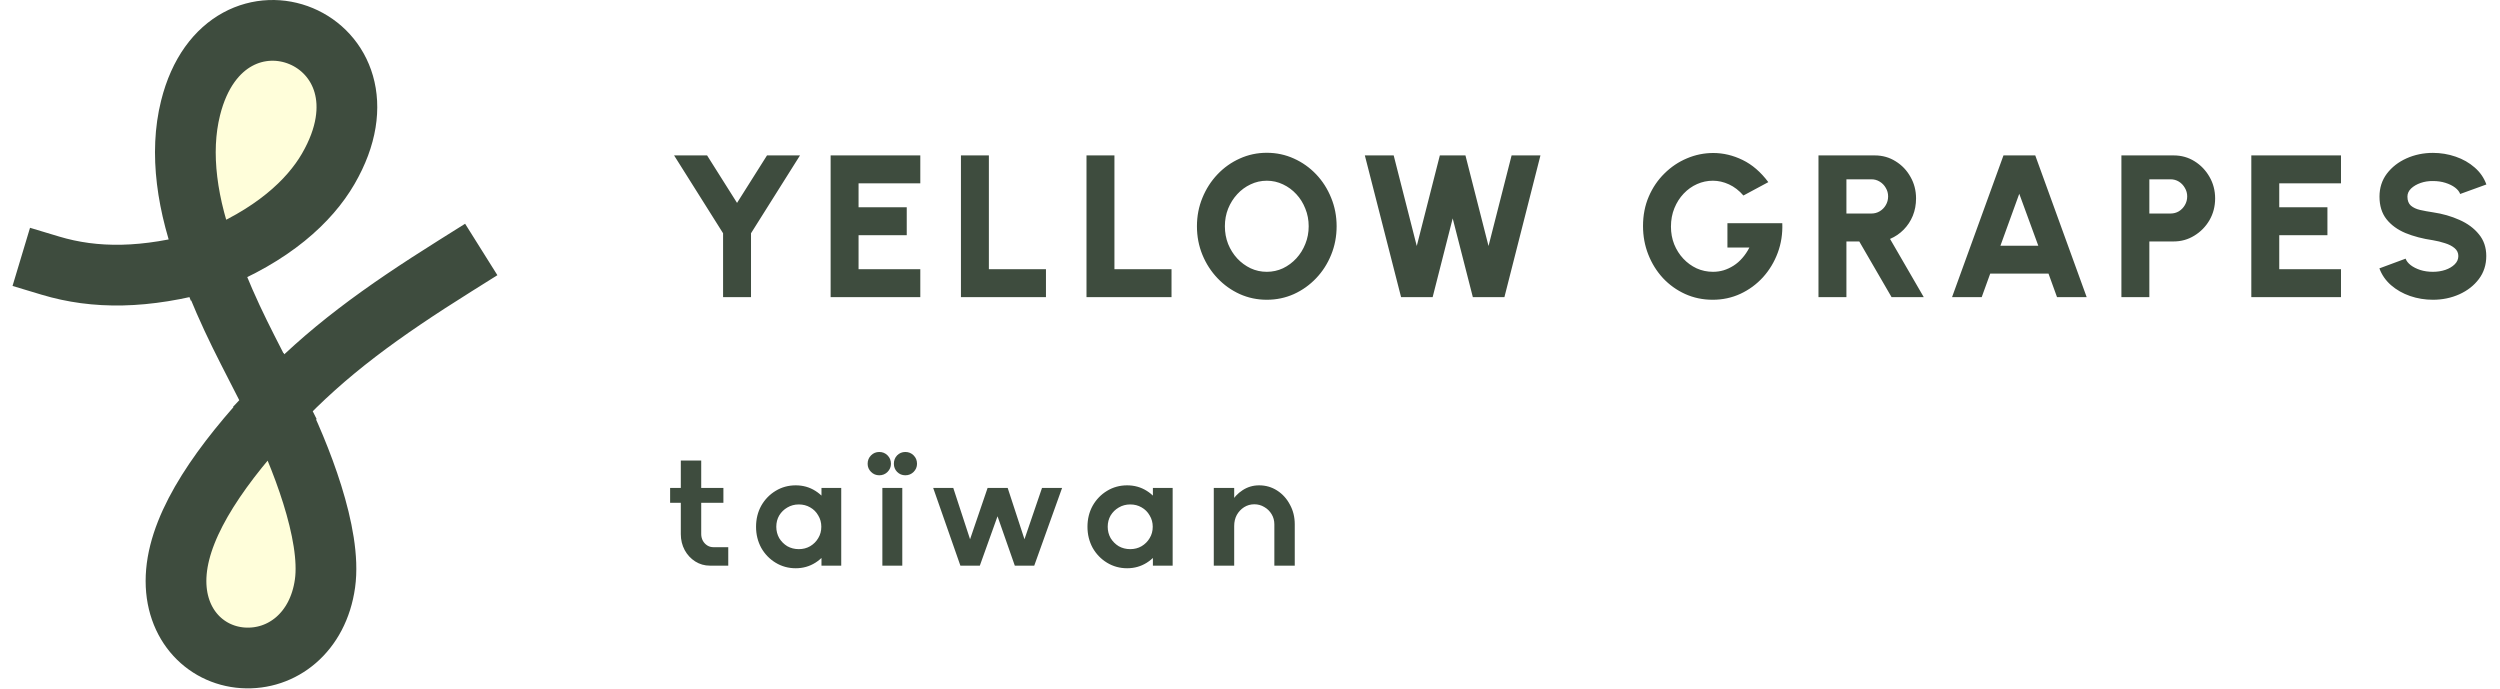
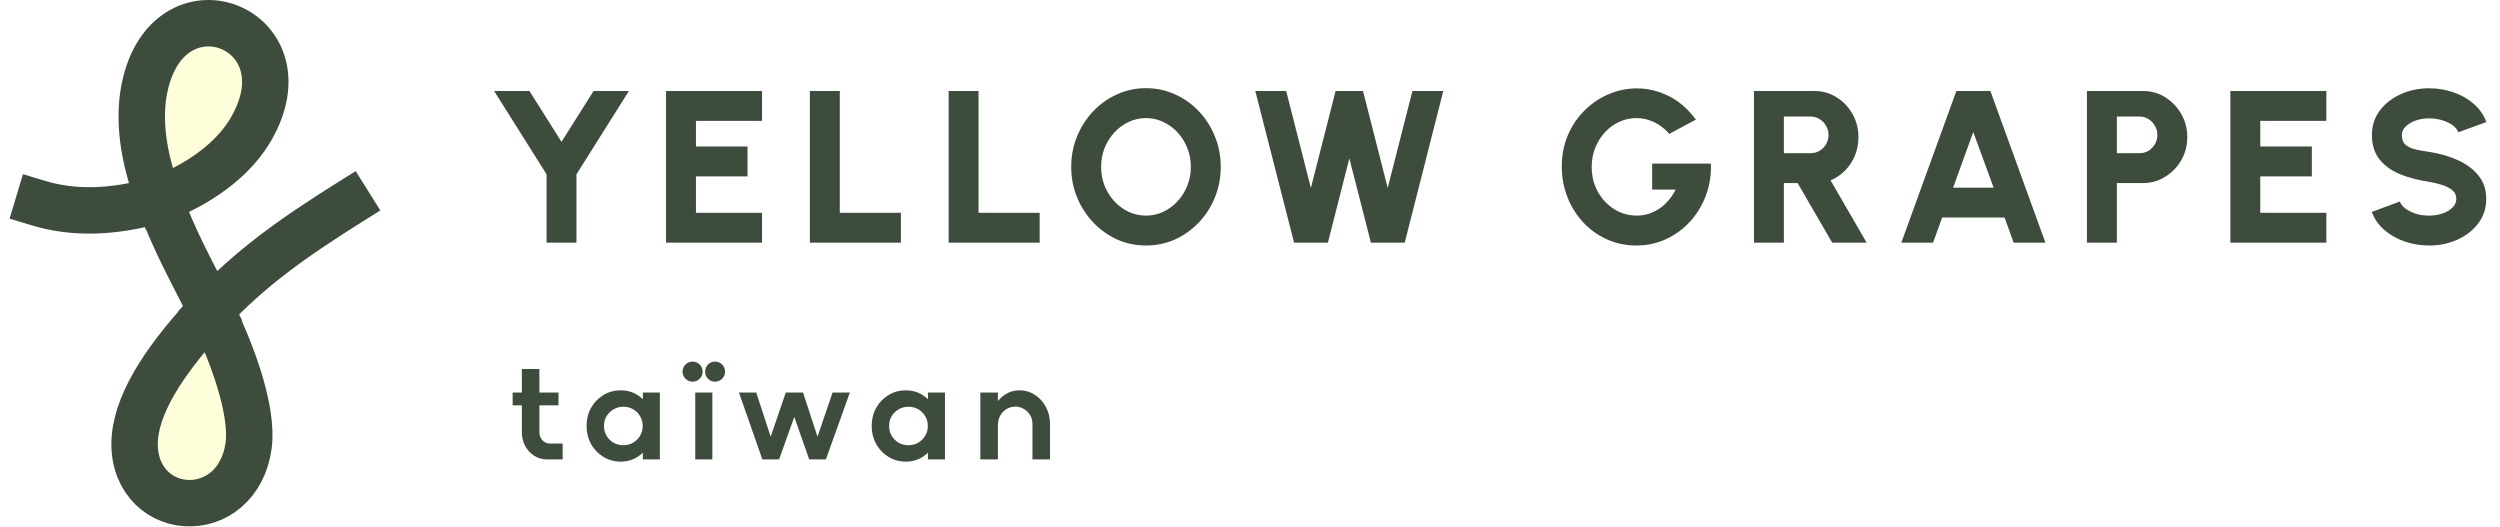
- <svg xmlns="http://www.w3.org/2000/svg" width="247" height="68" viewBox="0 0 247 68" fill="none">
+ <svg xmlns="http://www.w3.org/2000/svg" width="323" height="68" viewBox="0 0 323 68" fill="none">
  <path d="M17.429 56.497C17.868 51.483 21.925 45.746 27.263 40.065C24.291 34.108 22.91 31.899 20.565 25.806C18.44 20.283 17.725 15.097 18.826 10.676C22.313 -3.335 39.946 3.737 32.427 16.685C30.591 19.847 26.949 23.286 20.565 25.806C22.91 31.899 24.291 34.108 27.263 40.065C29.697 44.943 32.791 52.801 32.109 57.652C31.428 62.503 27.862 65.243 24.009 64.995C20.157 64.746 16.994 61.457 17.429 56.497Z" fill="#FFFEDA" />
  <path d="M27.263 40.065C21.925 45.746 17.868 51.483 17.429 56.497C16.994 61.457 20.157 64.746 24.009 64.995C27.862 65.243 31.428 62.503 32.109 57.652C32.791 52.801 29.697 44.943 27.263 40.065ZM27.263 40.065C32.274 34.731 37.642 30.862 45.006 26.242M27.263 40.065C24.291 34.108 22.91 31.899 20.565 25.806M20.565 25.806C18.44 20.283 17.725 15.097 18.826 10.676C22.313 -3.335 39.946 3.737 32.427 16.685C30.591 19.847 26.949 23.286 20.565 25.806ZM20.565 25.806C14.332 27.558 9.383 27.569 4.975 26.243" stroke="#3E4C3E" stroke-width="6" stroke-linecap="square" />
-   <path d="M75.78 15.355H79.04L74.2 23.046V29.355H71.44V23.046L66.6 15.355H69.86L72.82 20.046L75.78 15.355ZM82.066 29.355V15.355H90.926V18.116H84.826V20.476H89.586V23.235H84.826V26.596H90.926V29.355H82.066ZM94.941 29.355V15.355H97.701V26.596H103.341V29.355H94.941ZM107.346 29.355V15.355H110.106V26.596H115.746V29.355H107.346ZM125.158 29.616C124.211 29.616 123.321 29.429 122.488 29.055C121.654 28.675 120.921 28.152 120.288 27.485C119.654 26.819 119.158 26.049 118.798 25.175C118.438 24.296 118.258 23.355 118.258 22.355C118.258 21.355 118.438 20.419 118.798 19.546C119.158 18.666 119.654 17.892 120.288 17.226C120.921 16.559 121.654 16.039 122.488 15.665C123.321 15.286 124.211 15.095 125.158 15.095C126.111 15.095 127.004 15.286 127.838 15.665C128.671 16.039 129.404 16.559 130.038 17.226C130.671 17.892 131.164 18.666 131.518 19.546C131.878 20.419 132.058 21.355 132.058 22.355C132.058 23.355 131.878 24.296 131.518 25.175C131.164 26.049 130.671 26.819 130.038 27.485C129.404 28.152 128.671 28.675 127.838 29.055C127.004 29.429 126.111 29.616 125.158 29.616ZM125.158 26.855C125.724 26.855 126.258 26.739 126.758 26.506C127.258 26.265 127.698 25.939 128.078 25.526C128.458 25.112 128.754 24.636 128.968 24.096C129.188 23.555 129.298 22.976 129.298 22.355C129.298 21.735 129.188 21.155 128.968 20.616C128.754 20.069 128.458 19.592 128.078 19.186C127.698 18.772 127.258 18.449 126.758 18.215C126.258 17.976 125.724 17.855 125.158 17.855C124.591 17.855 124.058 17.976 123.558 18.215C123.058 18.449 122.618 18.772 122.238 19.186C121.858 19.599 121.558 20.076 121.338 20.616C121.124 21.155 121.018 21.735 121.018 22.355C121.018 22.976 121.124 23.559 121.338 24.105C121.558 24.645 121.858 25.122 122.238 25.535C122.618 25.942 123.058 26.265 123.558 26.506C124.058 26.739 124.591 26.855 125.158 26.855ZM138.426 29.355L134.846 15.355H137.696L139.976 24.305L142.256 15.355H144.786L147.066 24.305L149.346 15.355H152.196L148.636 29.355H145.516L143.526 21.576L141.546 29.355H138.426ZM169.21 29.616C168.236 29.616 167.33 29.425 166.49 29.046C165.656 28.666 164.926 28.142 164.3 27.476C163.68 26.802 163.196 26.026 162.85 25.145C162.503 24.265 162.33 23.329 162.33 22.335C162.33 21.269 162.52 20.296 162.9 19.416C163.28 18.535 163.796 17.776 164.45 17.136C165.103 16.489 165.843 15.992 166.67 15.646C167.503 15.292 168.37 15.116 169.27 15.116C170.256 15.116 171.223 15.345 172.17 15.806C173.116 16.265 173.963 16.995 174.71 17.995L172.25 19.316C171.823 18.822 171.346 18.456 170.82 18.215C170.3 17.976 169.77 17.855 169.23 17.855C168.69 17.855 168.17 17.965 167.67 18.186C167.176 18.405 166.736 18.719 166.35 19.125C165.963 19.532 165.656 20.012 165.43 20.566C165.203 21.119 165.09 21.729 165.09 22.395C165.09 23.015 165.196 23.596 165.41 24.136C165.63 24.675 165.93 25.149 166.31 25.555C166.69 25.962 167.13 26.282 167.63 26.515C168.136 26.742 168.676 26.855 169.25 26.855C169.603 26.855 169.95 26.805 170.29 26.706C170.636 26.599 170.966 26.445 171.28 26.245C171.593 26.046 171.88 25.796 172.14 25.495C172.406 25.195 172.64 24.849 172.84 24.456H170.67V22.055H176.09C176.13 23.089 175.98 24.062 175.64 24.976C175.3 25.889 174.813 26.695 174.18 27.395C173.546 28.089 172.806 28.632 171.96 29.026C171.113 29.419 170.196 29.616 169.21 29.616ZM179.666 29.355V15.355H185.226C185.986 15.355 186.673 15.549 187.286 15.935C187.906 16.316 188.396 16.829 188.756 17.476C189.123 18.116 189.306 18.826 189.306 19.605C189.306 20.219 189.2 20.789 188.986 21.316C188.773 21.835 188.473 22.292 188.086 22.686C187.7 23.079 187.25 23.386 186.736 23.605L190.066 29.355H186.886L183.696 23.855H182.426V29.355H179.666ZM182.426 21.096H184.896C185.196 21.096 185.47 21.022 185.716 20.875C185.97 20.722 186.17 20.519 186.316 20.265C186.47 20.006 186.546 19.719 186.546 19.405C186.546 19.099 186.47 18.819 186.316 18.566C186.17 18.305 185.97 18.099 185.716 17.945C185.47 17.792 185.196 17.715 184.896 17.715H182.426V21.096ZM197.943 15.355H201.083L206.163 29.355H203.233L202.393 27.035H196.633L195.793 29.355H192.863L197.943 15.355ZM197.643 24.276H201.383L199.503 19.145L197.643 24.276ZM209.595 29.355V15.355H214.755C215.521 15.355 216.211 15.549 216.825 15.935C217.445 16.322 217.938 16.839 218.305 17.485C218.671 18.125 218.855 18.832 218.855 19.605C218.855 20.392 218.668 21.109 218.295 21.756C217.921 22.395 217.421 22.905 216.795 23.285C216.175 23.666 215.495 23.855 214.755 23.855H212.355V29.355H209.595ZM212.355 21.096H214.445C214.751 21.096 215.028 21.022 215.275 20.875C215.521 20.722 215.718 20.519 215.865 20.265C216.018 20.006 216.095 19.719 216.095 19.405C216.095 19.099 216.018 18.819 215.865 18.566C215.718 18.305 215.521 18.099 215.275 17.945C215.028 17.792 214.751 17.715 214.445 17.715H212.355V21.096ZM222.43 29.355V15.355H231.29V18.116H225.19V20.476H229.95V23.235H225.19V26.596H231.29V29.355H222.43ZM240.374 29.616C239.588 29.616 238.834 29.492 238.114 29.245C237.401 28.999 236.774 28.642 236.234 28.175C235.701 27.709 235.318 27.155 235.084 26.515L237.674 25.555C237.754 25.782 237.921 25.995 238.174 26.195C238.428 26.389 238.744 26.549 239.124 26.675C239.504 26.796 239.921 26.855 240.374 26.855C240.808 26.855 241.214 26.792 241.594 26.666C241.981 26.532 242.291 26.349 242.524 26.116C242.764 25.882 242.884 25.609 242.884 25.296C242.884 24.982 242.761 24.722 242.514 24.515C242.268 24.309 241.951 24.145 241.564 24.026C241.178 23.899 240.781 23.802 240.374 23.735C239.368 23.589 238.464 23.352 237.664 23.026C236.871 22.692 236.244 22.235 235.784 21.655C235.324 21.069 235.094 20.326 235.094 19.425C235.094 18.559 235.338 17.802 235.824 17.155C236.318 16.509 236.964 16.006 237.764 15.646C238.571 15.286 239.441 15.105 240.374 15.105C241.148 15.105 241.894 15.229 242.614 15.476C243.334 15.722 243.961 16.079 244.494 16.546C245.034 17.012 245.421 17.572 245.654 18.226L243.064 19.166C242.984 18.939 242.818 18.729 242.564 18.535C242.311 18.342 241.994 18.186 241.614 18.066C241.234 17.945 240.821 17.886 240.374 17.886C239.948 17.879 239.541 17.942 239.154 18.076C238.774 18.209 238.461 18.392 238.214 18.625C237.974 18.859 237.854 19.125 237.854 19.425C237.854 19.819 237.968 20.116 238.194 20.316C238.428 20.515 238.734 20.659 239.114 20.745C239.494 20.832 239.914 20.909 240.374 20.976C241.321 21.116 242.194 21.366 242.994 21.726C243.794 22.079 244.434 22.552 244.914 23.145C245.401 23.732 245.644 24.449 245.644 25.296C245.644 26.162 245.401 26.919 244.914 27.566C244.428 28.212 243.784 28.715 242.984 29.076C242.184 29.436 241.314 29.616 240.374 29.616Z" fill="#3E4C3E" />
-   <path d="M70.144 55.887C69.611 55.887 69.125 55.748 68.688 55.471C68.251 55.193 67.904 54.82 67.648 54.351C67.392 53.871 67.264 53.343 67.264 52.767V45.503H69.28V52.767C69.28 53.001 69.333 53.22 69.44 53.423C69.547 53.615 69.691 53.769 69.872 53.887C70.053 54.004 70.261 54.063 70.496 54.063H71.952V55.887H70.544H70.144ZM66.208 49.679V48.207H71.472V49.679H66.208ZM81.162 55.887V48.207H83.114V55.887H81.162ZM78.618 56.143C77.892 56.143 77.231 55.961 76.634 55.599C76.036 55.236 75.562 54.745 75.21 54.127C74.868 53.497 74.698 52.804 74.698 52.047C74.698 51.279 74.868 50.585 75.21 49.967C75.562 49.348 76.036 48.857 76.634 48.495C77.231 48.132 77.892 47.951 78.618 47.951C79.332 47.951 79.978 48.132 80.554 48.495C81.13 48.857 81.588 49.348 81.93 49.967C82.271 50.585 82.442 51.279 82.442 52.047C82.442 52.804 82.271 53.497 81.93 54.127C81.588 54.745 81.13 55.236 80.554 55.599C79.978 55.961 79.332 56.143 78.618 56.143ZM78.922 54.255C79.338 54.255 79.711 54.159 80.042 53.967C80.383 53.764 80.65 53.497 80.842 53.167C81.044 52.836 81.146 52.463 81.146 52.047C81.146 51.631 81.044 51.257 80.842 50.927C80.65 50.585 80.383 50.319 80.042 50.127C79.711 49.935 79.338 49.839 78.922 49.839C78.506 49.839 78.127 49.94 77.786 50.143C77.455 50.335 77.188 50.596 76.986 50.927C76.794 51.257 76.698 51.631 76.698 52.047C76.698 52.452 76.794 52.825 76.986 53.167C77.188 53.497 77.455 53.764 77.786 53.967C78.127 54.159 78.506 54.255 78.922 54.255ZM87.178 55.887V48.207H89.146V55.887H87.178ZM89.45 46.959C89.13 46.959 88.858 46.847 88.634 46.623C88.42 46.399 88.314 46.132 88.314 45.823C88.314 45.492 88.42 45.215 88.634 44.991C88.858 44.767 89.13 44.655 89.45 44.655C89.77 44.655 90.042 44.767 90.266 44.991C90.49 45.215 90.602 45.492 90.602 45.823C90.602 46.132 90.49 46.399 90.266 46.623C90.042 46.847 89.77 46.959 89.45 46.959ZM86.874 46.959C86.554 46.959 86.282 46.847 86.058 46.623C85.834 46.399 85.722 46.132 85.722 45.823C85.722 45.492 85.834 45.215 86.058 44.991C86.282 44.767 86.554 44.655 86.874 44.655C87.194 44.655 87.466 44.767 87.69 44.991C87.914 45.215 88.026 45.492 88.026 45.823C88.026 46.132 87.914 46.399 87.69 46.623C87.466 46.847 87.194 46.959 86.874 46.959ZM100.327 55.887L102.951 48.207H104.935L102.183 55.887H100.327ZM94.887 55.887L92.199 48.207H94.183L96.695 55.887H94.887ZM94.951 55.887L97.575 48.207H99.559L96.807 55.887H94.951ZM100.263 55.887L97.575 48.207H99.559L102.071 55.887H100.263ZM113.906 55.887V48.207H115.858V55.887H113.906ZM111.362 56.143C110.637 56.143 109.975 55.961 109.378 55.599C108.781 55.236 108.306 54.745 107.954 54.127C107.613 53.497 107.442 52.804 107.442 52.047C107.442 51.279 107.613 50.585 107.954 49.967C108.306 49.348 108.781 48.857 109.378 48.495C109.975 48.132 110.637 47.951 111.362 47.951C112.077 47.951 112.722 48.132 113.298 48.495C113.874 48.857 114.333 49.348 114.674 49.967C115.015 50.585 115.186 51.279 115.186 52.047C115.186 52.804 115.015 53.497 114.674 54.127C114.333 54.745 113.874 55.236 113.298 55.599C112.722 55.961 112.077 56.143 111.362 56.143ZM111.666 54.255C112.082 54.255 112.455 54.159 112.786 53.967C113.127 53.764 113.394 53.497 113.586 53.167C113.789 52.836 113.89 52.463 113.89 52.047C113.89 51.631 113.789 51.257 113.586 50.927C113.394 50.585 113.127 50.319 112.786 50.127C112.455 49.935 112.082 49.839 111.666 49.839C111.25 49.839 110.871 49.94 110.53 50.143C110.199 50.335 109.933 50.596 109.73 50.927C109.538 51.257 109.442 51.631 109.442 52.047C109.442 52.452 109.538 52.825 109.73 53.167C109.933 53.497 110.199 53.764 110.53 53.967C110.871 54.159 111.25 54.255 111.666 54.255ZM119.922 55.887V48.207H121.938V50.047L121.602 49.679C121.901 49.156 122.29 48.74 122.77 48.431C123.261 48.111 123.805 47.951 124.402 47.951C125.053 47.951 125.645 48.121 126.178 48.463C126.711 48.804 127.133 49.268 127.442 49.855C127.762 50.431 127.922 51.081 127.922 51.807V55.887H125.906V51.807C125.906 51.433 125.815 51.097 125.634 50.799C125.453 50.5 125.213 50.265 124.914 50.095C124.615 49.913 124.285 49.823 123.922 49.823C123.559 49.823 123.223 49.919 122.914 50.111C122.615 50.303 122.375 50.559 122.194 50.879C122.023 51.199 121.938 51.561 121.938 51.967V55.887H119.922Z" fill="#3E4C3E" />
+   <path d="M76.692 11.755H81.256L74.48 22.521V31.355H70.616V22.521L63.84 11.755H68.404L72.548 18.322L76.692 11.755ZM86.053 31.355V11.755H98.457V15.62H89.917V18.924H96.581V22.788H89.917V27.491H98.457V31.355H86.053ZM104.637 31.355V11.755H108.501V27.491H116.397V31.355H104.637ZM122.565 31.355V11.755H126.429V27.491H134.325V31.355H122.565ZM148.061 31.72C146.736 31.72 145.49 31.458 144.323 30.936C143.156 30.404 142.13 29.671 141.243 28.738C140.356 27.804 139.661 26.726 139.157 25.503C138.653 24.271 138.401 22.956 138.401 21.555C138.401 20.155 138.653 18.844 139.157 17.622C139.661 16.39 140.356 15.307 141.243 14.373C142.13 13.44 143.156 12.712 144.323 12.19C145.49 11.658 146.736 11.392 148.061 11.392C149.396 11.392 150.646 11.658 151.813 12.19C152.98 12.712 154.006 13.44 154.893 14.373C155.78 15.307 156.47 16.39 156.965 17.622C157.469 18.844 157.721 20.155 157.721 21.555C157.721 22.956 157.469 24.271 156.965 25.503C156.47 26.726 155.78 27.804 154.893 28.738C154.006 29.671 152.98 30.404 151.813 30.936C150.646 31.458 149.396 31.72 148.061 31.72ZM148.061 27.855C148.854 27.855 149.601 27.692 150.301 27.366C151.001 27.029 151.617 26.572 152.149 25.994C152.681 25.415 153.096 24.747 153.395 23.991C153.703 23.235 153.857 22.424 153.857 21.555C153.857 20.688 153.703 19.875 153.395 19.119C153.096 18.354 152.681 17.687 152.149 17.117C151.617 16.539 151.001 16.086 150.301 15.759C149.601 15.424 148.854 15.255 148.061 15.255C147.268 15.255 146.521 15.424 145.821 15.759C145.121 16.086 144.505 16.539 143.973 17.117C143.441 17.696 143.021 18.363 142.713 19.119C142.414 19.875 142.265 20.688 142.265 21.555C142.265 22.424 142.414 23.24 142.713 24.006C143.021 24.762 143.441 25.429 143.973 26.008C144.505 26.577 145.121 27.029 145.821 27.366C146.521 27.692 147.268 27.855 148.061 27.855ZM167.196 31.355L162.184 11.755H166.174L169.366 24.285L172.558 11.755H176.1L179.292 24.285L182.484 11.755H186.474L181.49 31.355H177.122L174.336 20.463L171.564 31.355H167.196ZM211.414 31.72C210.051 31.72 208.782 31.453 207.606 30.922C206.439 30.39 205.417 29.657 204.54 28.724C203.672 27.781 202.995 26.694 202.51 25.462C202.024 24.23 201.782 22.918 201.782 21.527C201.782 20.034 202.048 18.672 202.58 17.439C203.112 16.207 203.835 15.143 204.75 14.248C205.664 13.342 206.7 12.647 207.858 12.162C209.024 11.667 210.238 11.419 211.498 11.419C212.879 11.419 214.232 11.742 215.558 12.386C216.883 13.03 218.068 14.052 219.114 15.451L215.67 17.299C215.072 16.609 214.405 16.096 213.668 15.759C212.94 15.424 212.198 15.255 211.442 15.255C210.686 15.255 209.958 15.409 209.258 15.717C208.567 16.026 207.951 16.464 207.41 17.034C206.868 17.603 206.439 18.275 206.122 19.049C205.804 19.824 205.646 20.678 205.646 21.611C205.646 22.48 205.795 23.291 206.094 24.047C206.402 24.803 206.822 25.466 207.354 26.035C207.886 26.605 208.502 27.053 209.202 27.38C209.911 27.697 210.667 27.855 211.47 27.855C211.964 27.855 212.45 27.785 212.926 27.645C213.411 27.496 213.873 27.282 214.312 27.002C214.75 26.721 215.152 26.372 215.516 25.951C215.889 25.532 216.216 25.046 216.496 24.495H213.458V21.136H221.046C221.102 22.582 220.892 23.945 220.416 25.224C219.94 26.502 219.258 27.631 218.372 28.611C217.485 29.582 216.449 30.343 215.264 30.893C214.078 31.444 212.795 31.72 211.414 31.72ZM226.613 31.355V11.755H234.397C235.461 11.755 236.422 12.026 237.281 12.568C238.149 13.1 238.835 13.818 239.339 14.723C239.852 15.62 240.109 16.613 240.109 17.706C240.109 18.564 239.96 19.362 239.661 20.099C239.362 20.828 238.942 21.467 238.401 22.017C237.86 22.568 237.23 22.997 236.511 23.305L241.173 31.355H236.721L232.255 23.655H230.477V31.355H226.613ZM230.477 19.791H233.935C234.355 19.791 234.738 19.689 235.083 19.483C235.438 19.269 235.718 18.984 235.923 18.63C236.138 18.265 236.245 17.864 236.245 17.425C236.245 16.996 236.138 16.604 235.923 16.25C235.718 15.886 235.438 15.596 235.083 15.382C234.738 15.167 234.355 15.059 233.935 15.059H230.477V19.791ZM252.761 11.755H257.157L264.269 31.355H260.167L258.991 28.108H250.927L249.751 31.355H245.649L252.761 11.755ZM252.341 24.244H257.577L254.945 17.061L252.341 24.244ZM269.632 31.355V11.755H276.856C277.93 11.755 278.896 12.026 279.754 12.568C280.622 13.109 281.313 13.832 281.826 14.738C282.34 15.633 282.596 16.623 282.596 17.706C282.596 18.807 282.335 19.81 281.812 20.715C281.29 21.611 280.59 22.326 279.712 22.858C278.844 23.39 277.892 23.655 276.856 23.655H273.496V31.355H269.632ZM273.496 19.791H276.422C276.852 19.791 277.239 19.689 277.584 19.483C277.93 19.269 278.205 18.984 278.41 18.63C278.625 18.265 278.732 17.864 278.732 17.425C278.732 16.996 278.625 16.604 278.41 16.25C278.205 15.886 277.93 15.596 277.584 15.382C277.239 15.167 276.852 15.059 276.422 15.059H273.496V19.791ZM288.162 31.355V11.755H300.566V15.62H292.026V18.924H298.69V22.788H292.026V27.491H300.566V31.355H288.162ZM313.844 31.72C312.743 31.72 311.688 31.547 310.68 31.201C309.681 30.856 308.804 30.357 308.048 29.703C307.301 29.05 306.765 28.276 306.438 27.38L310.064 26.035C310.176 26.353 310.409 26.651 310.764 26.931C311.119 27.202 311.562 27.426 312.094 27.604C312.626 27.771 313.209 27.855 313.844 27.855C314.451 27.855 315.02 27.767 315.552 27.59C316.093 27.403 316.527 27.146 316.854 26.82C317.19 26.493 317.358 26.11 317.358 25.672C317.358 25.233 317.185 24.869 316.84 24.579C316.495 24.29 316.051 24.061 315.51 23.893C314.969 23.716 314.413 23.581 313.844 23.488C312.435 23.282 311.17 22.951 310.05 22.494C308.939 22.027 308.062 21.387 307.418 20.576C306.774 19.754 306.452 18.713 306.452 17.453C306.452 16.24 306.793 15.181 307.474 14.275C308.165 13.37 309.07 12.665 310.19 12.162C311.319 11.658 312.537 11.405 313.844 11.405C314.927 11.405 315.972 11.578 316.98 11.924C317.988 12.269 318.865 12.768 319.612 13.421C320.368 14.075 320.909 14.859 321.236 15.774L317.61 17.09C317.498 16.772 317.265 16.478 316.91 16.207C316.555 15.937 316.112 15.717 315.58 15.55C315.048 15.382 314.469 15.297 313.844 15.297C313.247 15.288 312.677 15.377 312.136 15.563C311.604 15.75 311.165 16.007 310.82 16.334C310.484 16.66 310.316 17.034 310.316 17.453C310.316 18.004 310.475 18.419 310.792 18.7C311.119 18.98 311.548 19.18 312.08 19.302C312.612 19.423 313.2 19.53 313.844 19.623C315.169 19.82 316.392 20.169 317.512 20.674C318.632 21.168 319.528 21.831 320.2 22.662C320.881 23.483 321.222 24.486 321.222 25.672C321.222 26.885 320.881 27.944 320.2 28.849C319.519 29.755 318.618 30.459 317.498 30.963C316.378 31.468 315.16 31.72 313.844 31.72Z" fill="#3E4C3E" />
+   <path d="M70.662 59.355C70.062 59.355 69.516 59.2 69.024 58.888C68.532 58.575 68.142 58.156 67.854 57.627C67.566 57.087 67.422 56.493 67.422 55.846V47.673H69.69V55.846C69.69 56.109 69.75 56.355 69.87 56.584C69.99 56.8 70.152 56.974 70.356 57.105C70.56 57.237 70.794 57.303 71.058 57.303H72.696V59.355H71.112H70.662ZM66.234 52.371V50.715H72.156V52.371H66.234ZM83.057 59.355V50.715H85.253V59.355H83.057ZM80.195 59.644C79.379 59.644 78.635 59.44 77.963 59.032C77.291 58.623 76.757 58.072 76.361 57.376C75.977 56.667 75.785 55.888 75.785 55.035C75.785 54.172 75.977 53.392 76.361 52.696C76.757 51.999 77.291 51.447 77.963 51.039C78.635 50.632 79.379 50.428 80.195 50.428C80.999 50.428 81.725 50.632 82.373 51.039C83.021 51.447 83.537 51.999 83.921 52.696C84.305 53.392 84.497 54.172 84.497 55.035C84.497 55.888 84.305 56.667 83.921 57.376C83.537 58.072 83.021 58.623 82.373 59.032C81.725 59.44 80.999 59.644 80.195 59.644ZM80.537 57.52C81.005 57.52 81.425 57.411 81.797 57.196C82.181 56.968 82.481 56.667 82.697 56.295C82.925 55.923 83.039 55.504 83.039 55.035C83.039 54.568 82.925 54.148 82.697 53.776C82.481 53.392 82.181 53.092 81.797 52.876C81.425 52.66 81.005 52.551 80.537 52.551C80.069 52.551 79.643 52.666 79.259 52.894C78.887 53.109 78.587 53.404 78.359 53.776C78.143 54.148 78.035 54.568 78.035 55.035C78.035 55.492 78.143 55.911 78.359 56.295C78.587 56.667 78.887 56.968 79.259 57.196C79.643 57.411 80.069 57.52 80.537 57.52ZM89.825 59.355V50.715H92.039V59.355H89.825ZM92.381 49.312C92.021 49.312 91.715 49.185 91.463 48.934C91.223 48.681 91.103 48.382 91.103 48.033C91.103 47.661 91.223 47.349 91.463 47.097C91.715 46.846 92.021 46.719 92.381 46.719C92.741 46.719 93.047 46.846 93.299 47.097C93.551 47.349 93.677 47.661 93.677 48.033C93.677 48.382 93.551 48.681 93.299 48.934C93.047 49.185 92.741 49.312 92.381 49.312ZM89.483 49.312C89.123 49.312 88.817 49.185 88.565 48.934C88.313 48.681 88.187 48.382 88.187 48.033C88.187 47.661 88.313 47.349 88.565 47.097C88.817 46.846 89.123 46.719 89.483 46.719C89.843 46.719 90.149 46.846 90.401 47.097C90.653 47.349 90.779 47.661 90.779 48.033C90.779 48.382 90.653 48.681 90.401 48.934C90.149 49.185 89.843 49.312 89.483 49.312ZM104.618 59.355L107.57 50.715H109.802L106.706 59.355H104.618ZM98.498 59.355L95.474 50.715H97.706L100.532 59.355H98.498ZM98.57 59.355L101.522 50.715H103.754L100.658 59.355H98.57ZM104.546 59.355L101.522 50.715H103.754L106.58 59.355H104.546ZM119.894 59.355V50.715H122.09V59.355H119.894ZM117.032 59.644C116.216 59.644 115.472 59.44 114.8 59.032C114.128 58.623 113.594 58.072 113.198 57.376C112.814 56.667 112.622 55.888 112.622 55.035C112.622 54.172 112.814 53.392 113.198 52.696C113.594 51.999 114.128 51.447 114.8 51.039C115.472 50.632 116.216 50.428 117.032 50.428C117.836 50.428 118.562 50.632 119.21 51.039C119.858 51.447 120.374 51.999 120.758 52.696C121.142 53.392 121.334 54.172 121.334 55.035C121.334 55.888 121.142 56.667 120.758 57.376C120.374 58.072 119.858 58.623 119.21 59.032C118.562 59.44 117.836 59.644 117.032 59.644ZM117.374 57.52C117.842 57.52 118.262 57.411 118.634 57.196C119.018 56.968 119.318 56.667 119.534 56.295C119.762 55.923 119.876 55.504 119.876 55.035C119.876 54.568 119.762 54.148 119.534 53.776C119.318 53.392 119.018 53.092 118.634 52.876C118.262 52.66 117.842 52.551 117.374 52.551C116.906 52.551 116.48 52.666 116.096 52.894C115.724 53.109 115.424 53.404 115.196 53.776C114.98 54.148 114.872 54.568 114.872 55.035C114.872 55.492 114.98 55.911 115.196 56.295C115.424 56.667 115.724 56.968 116.096 57.196C116.48 57.411 116.906 57.52 117.374 57.52ZM126.662 59.355V50.715H128.93V52.785L128.552 52.371C128.888 51.783 129.326 51.316 129.866 50.968C130.418 50.608 131.03 50.428 131.702 50.428C132.434 50.428 133.1 50.62 133.7 51.004C134.3 51.388 134.774 51.91 135.122 52.569C135.482 53.218 135.662 53.95 135.662 54.766V59.355H133.394V54.766C133.394 54.346 133.292 53.968 133.088 53.632C132.884 53.295 132.614 53.032 132.278 52.84C131.942 52.636 131.57 52.533 131.162 52.533C130.754 52.533 130.376 52.642 130.028 52.858C129.692 53.074 129.422 53.361 129.218 53.721C129.026 54.081 128.93 54.489 128.93 54.946V59.355H126.662Z" fill="#3E4C3E" />
</svg>
